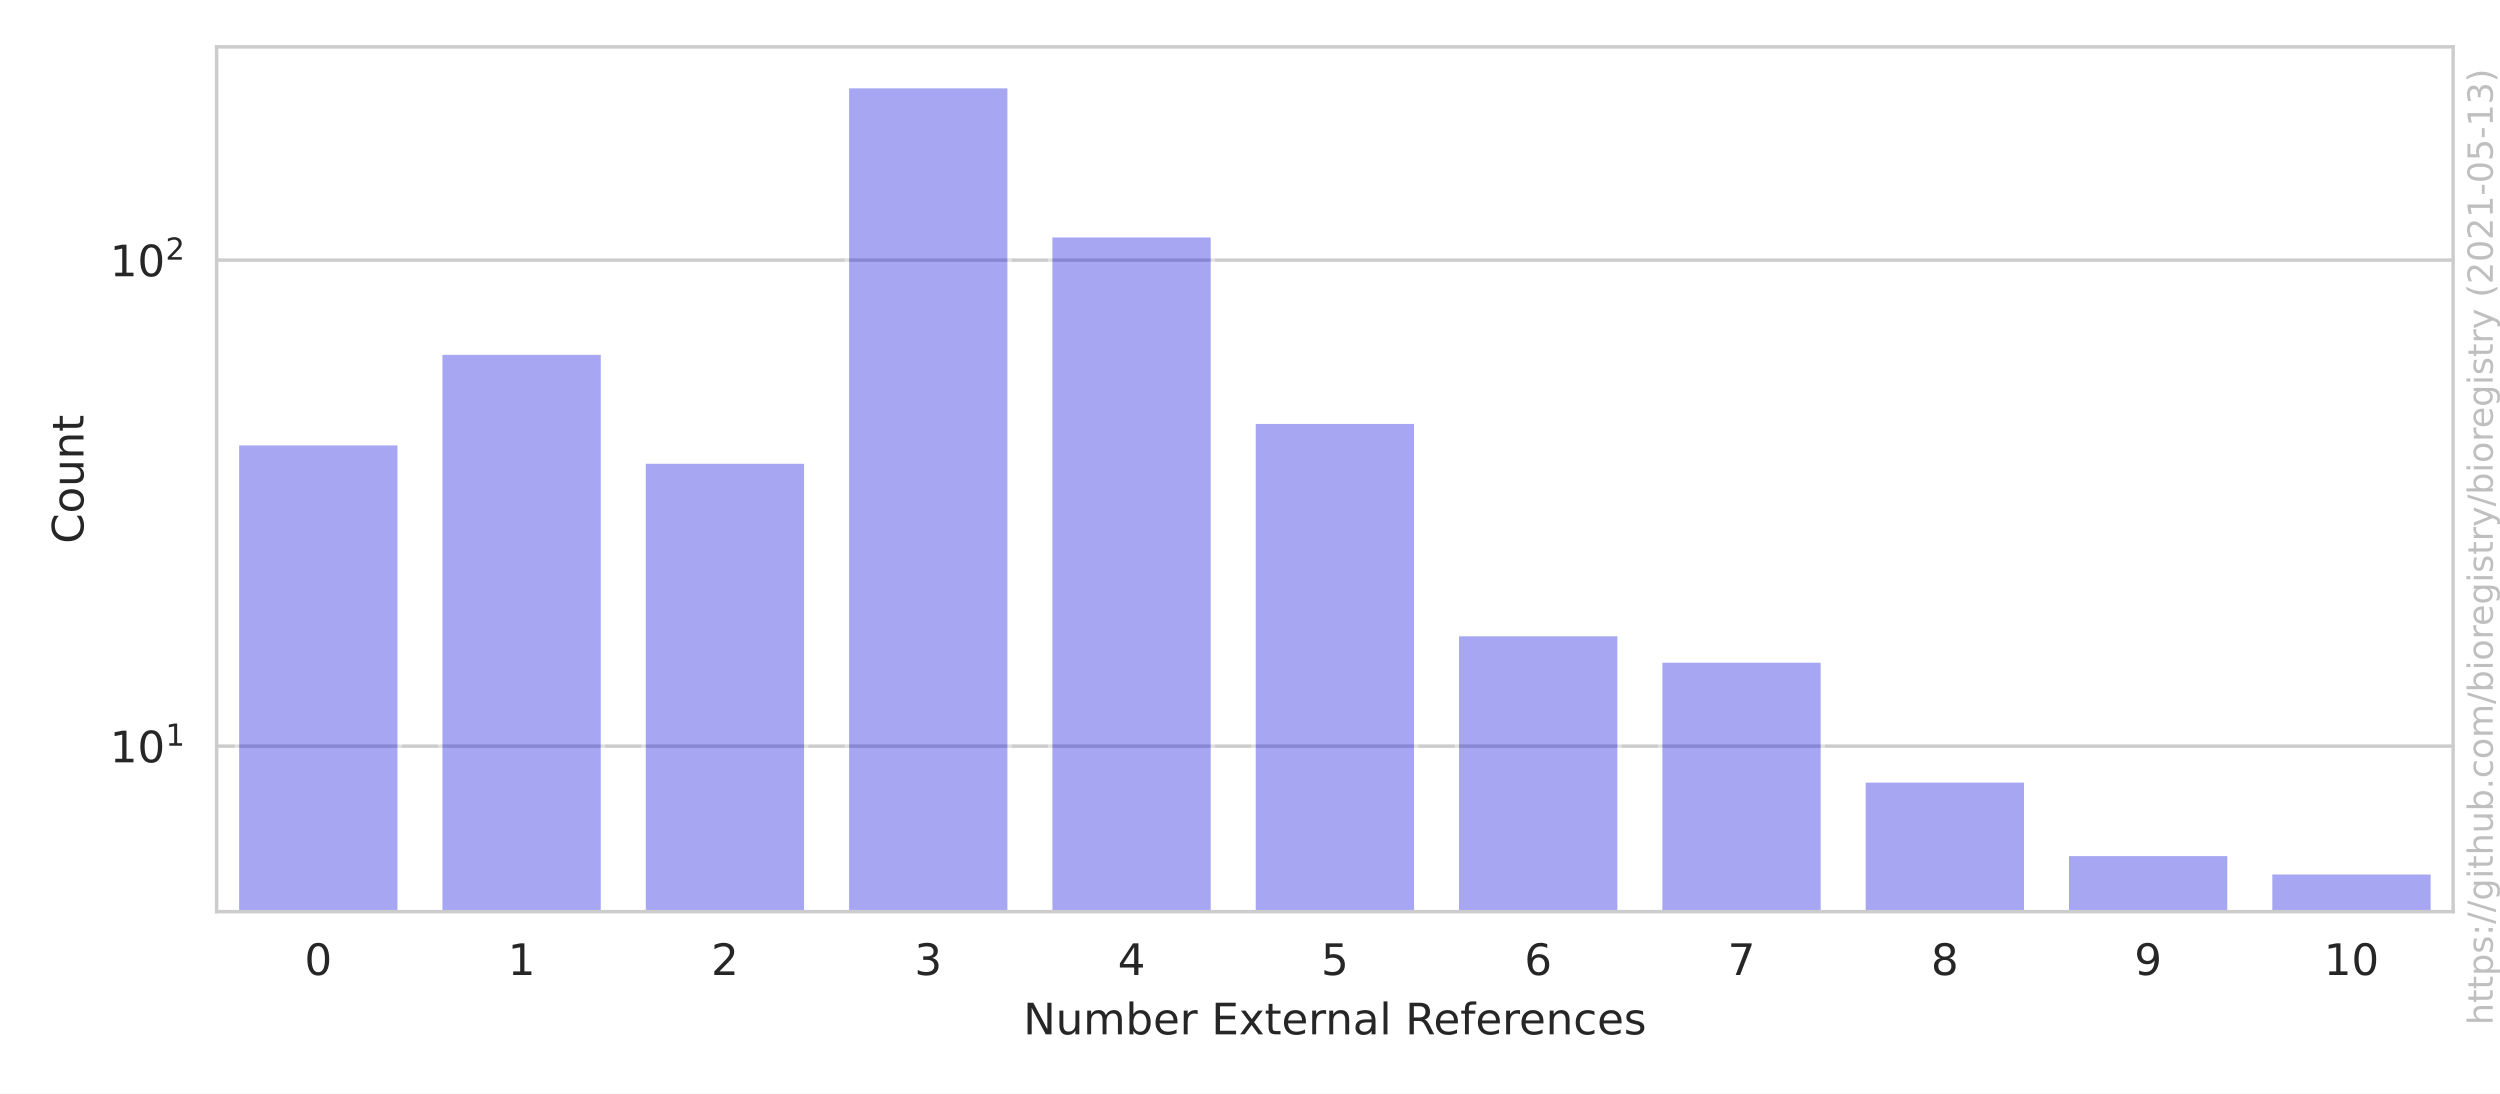
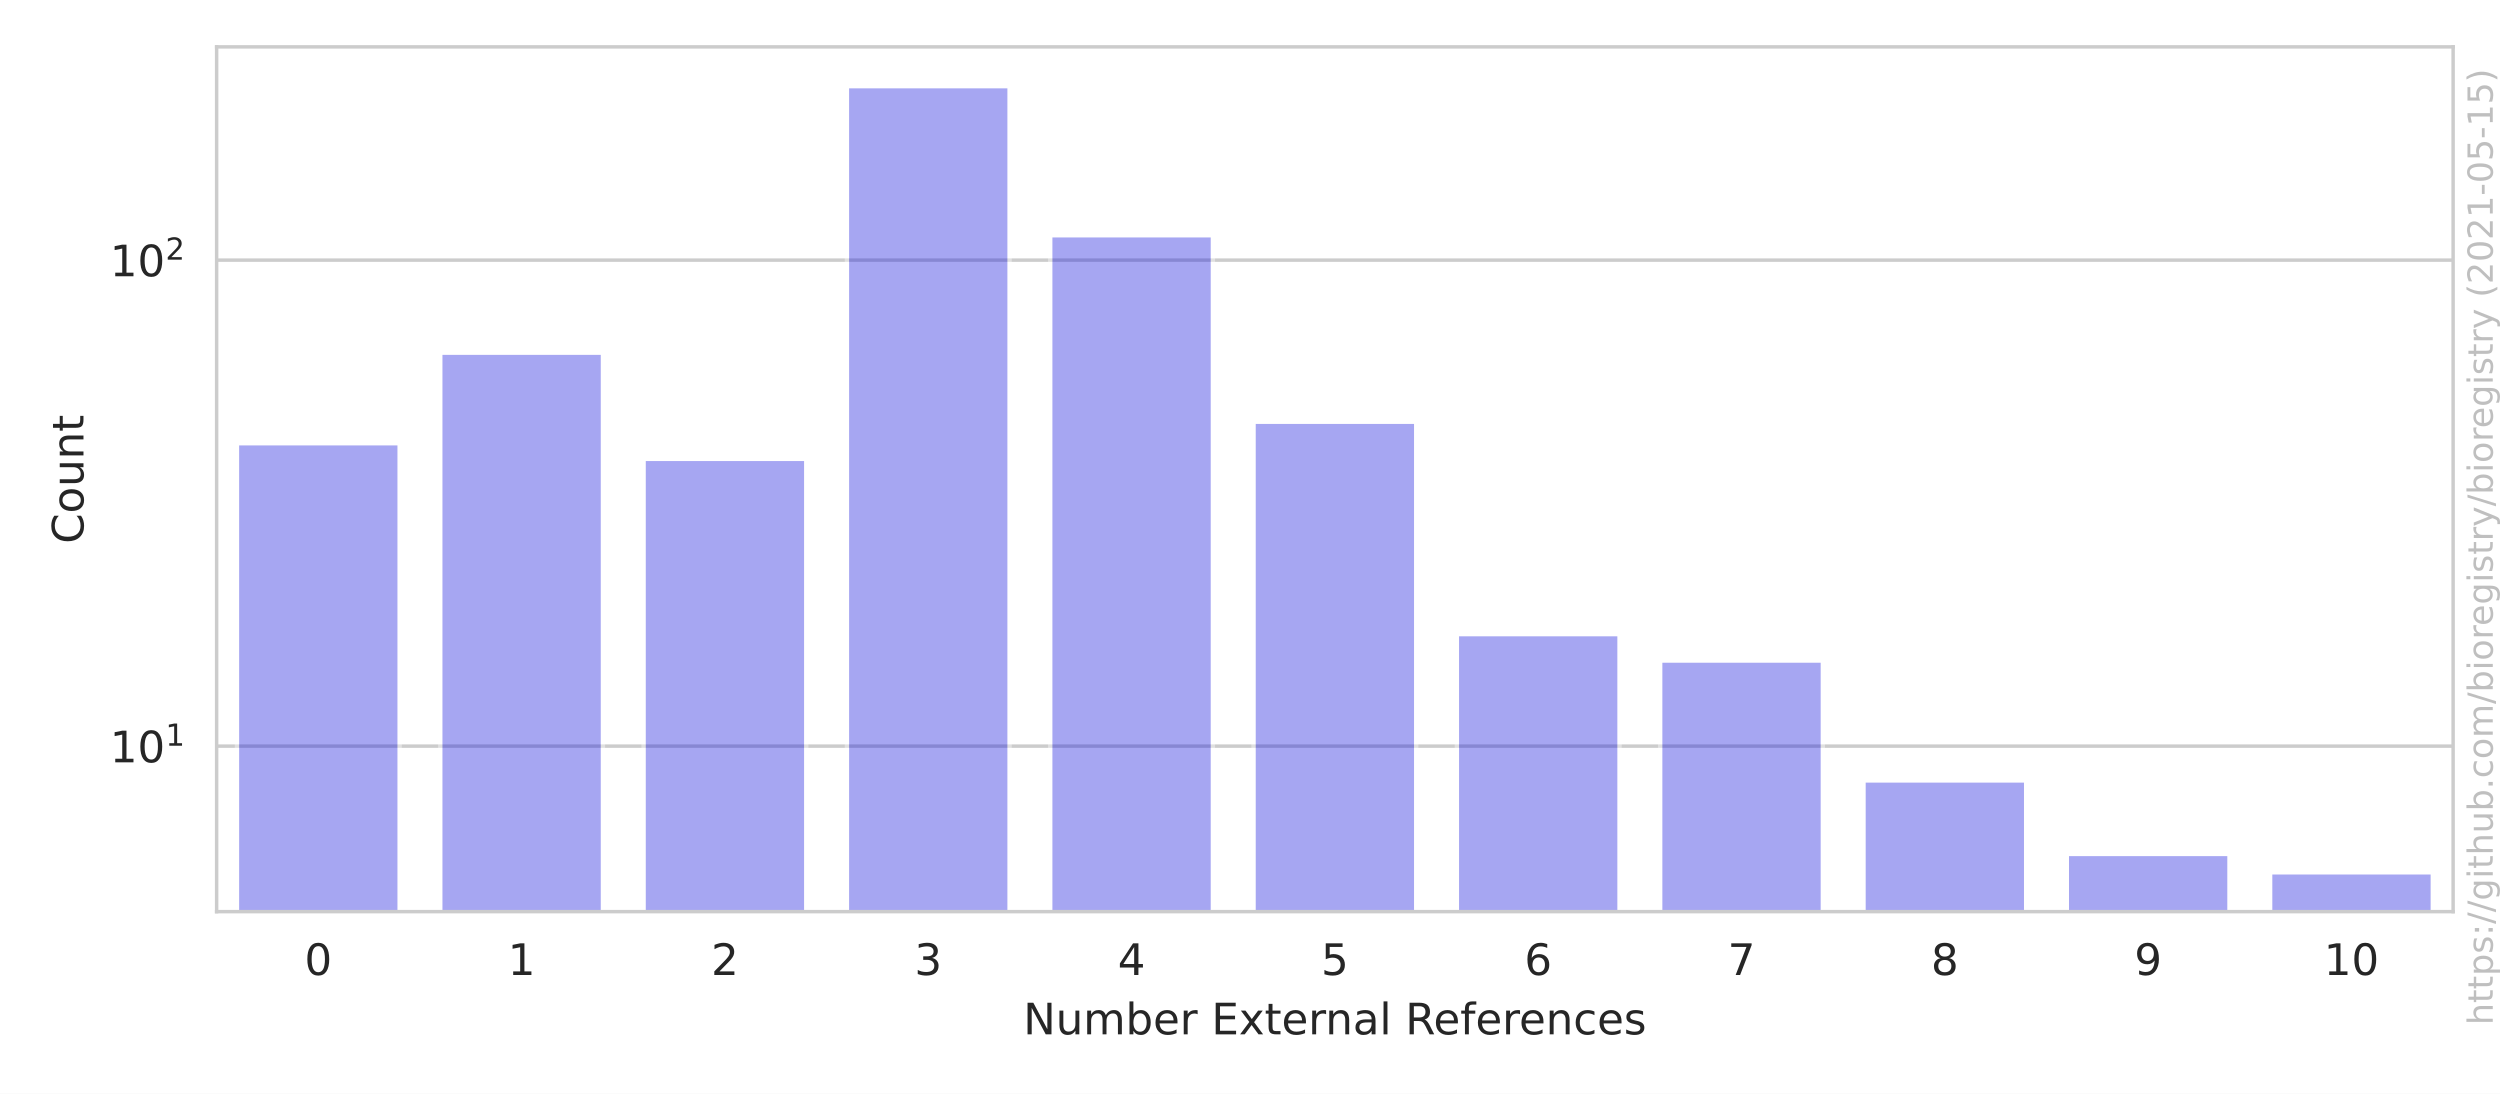
<svg xmlns="http://www.w3.org/2000/svg" xmlns:xlink="http://www.w3.org/1999/xlink" height="252pt" version="1.1" viewBox="0 0 576 252" width="576pt">
  <defs>
    <style type="text/css">*{stroke-linecap:butt;stroke-linejoin:round;}</style>
  </defs>
  <g id="figure_1">
    <g id="patch_1">
      <path d="M 0 252  L 576 252  L 576 0  L 0 0  z " style="fill:#ffffff;" />
    </g>
    <g id="axes_1">
      <g id="patch_2">
        <path d="M 49.913 210.04  L 565.2 210.04  L 565.2 10.8  L 49.913 10.8  z " style="fill:#ffffff;" />
      </g>
      <g id="matplotlib.axis_1">
        <g id="xtick_1">
          <g id="text_1">
            <g style="fill:#262626;" transform="translate(70.15359 224.6384)scale(0.1 -0.1)">
              <defs>
                <path d="M 2034 4250  Q 1547 4250 1301 3770  Q 1056 3291 1056 2328  Q 1056 1369 1301 889  Q 1547 409 2034 409  Q 2525 409 2770 889  Q 3016 1369 3016 2328  Q 3016 3291 2770 3770  Q 2525 4250 2034 4250  z M 2034 4750  Q 2819 4750 3233 4129  Q 3647 3509 3647 2328  Q 3647 1150 3233 529  Q 2819 -91 2034 -91  Q 1250 -91 836 529  Q 422 1150 422 2328  Q 422 3509 836 4129  Q 1250 4750 2034 4750  z " id="DejaVuSans-30" transform="scale(0.015625)" />
              </defs>
              <use xlink:href="#DejaVuSans-30" />
            </g>
          </g>
        </g>
        <g id="xtick_2">
          <g id="text_2">
            <g style="fill:#262626;" transform="translate(116.9979 224.6384)scale(0.1 -0.1)">
              <defs>
                <path d="M 794 531  L 1825 531  L 1825 4091  L 703 3866  L 703 4441  L 1819 4666  L 2450 4666  L 2450 531  L 3481 531  L 3481 0  L 794 0  L 794 531  z " id="DejaVuSans-31" transform="scale(0.015625)" />
              </defs>
              <use xlink:href="#DejaVuSans-31" />
            </g>
          </g>
        </g>
        <g id="xtick_3">
          <g id="text_3">
            <g style="fill:#262626;" transform="translate(163.8422 224.6384)scale(0.1 -0.1)">
              <defs>
                <path d="M 1228 531  L 3431 531  L 3431 0  L 469 0  L 469 531  Q 828 903 1448 1529  Q 2069 2156 2228 2338  Q 2531 2678 2651 2914  Q 2772 3150 2772 3378  Q 2772 3750 2511 3984  Q 2250 4219 1831 4219  Q 1534 4219 1204 4116  Q 875 4013 500 3803  L 500 4441  Q 881 4594 1212 4672  Q 1544 4750 1819 4750  Q 2544 4750 2975 4387  Q 3406 4025 3406 3419  Q 3406 3131 3298 2873  Q 3191 2616 2906 2266  Q 2828 2175 2409 1742  Q 1991 1309 1228 531  z " id="DejaVuSans-32" transform="scale(0.015625)" />
              </defs>
              <use xlink:href="#DejaVuSans-32" />
            </g>
          </g>
        </g>
        <g id="xtick_4">
          <g id="text_4">
            <g style="fill:#262626;" transform="translate(210.6865 224.6384)scale(0.1 -0.1)">
              <defs>
                <path d="M 2597 2516  Q 3050 2419 3304 2112  Q 3559 1806 3559 1356  Q 3559 666 3084 287  Q 2609 -91 1734 -91  Q 1441 -91 1130 -33  Q 819 25 488 141  L 488 750  Q 750 597 1062 519  Q 1375 441 1716 441  Q 2309 441 2620 675  Q 2931 909 2931 1356  Q 2931 1769 2642 2001  Q 2353 2234 1838 2234  L 1294 2234  L 1294 2753  L 1863 2753  Q 2328 2753 2575 2939  Q 2822 3125 2822 3475  Q 2822 3834 2567 4026  Q 2313 4219 1838 4219  Q 1578 4219 1281 4162  Q 984 4106 628 3988  L 628 4550  Q 988 4650 1302 4700  Q 1616 4750 1894 4750  Q 2613 4750 3031 4423  Q 3450 4097 3450 3541  Q 3450 3153 3228 2886  Q 3006 2619 2597 2516  z " id="DejaVuSans-33" transform="scale(0.015625)" />
              </defs>
              <use xlink:href="#DejaVuSans-33" />
            </g>
          </g>
        </g>
        <g id="xtick_5">
          <g id="text_5">
            <g style="fill:#262626;" transform="translate(257.5308 224.6384)scale(0.1 -0.1)">
              <defs>
                <path d="M 2419 4116  L 825 1625  L 2419 1625  L 2419 4116  z M 2253 4666  L 3047 4666  L 3047 1625  L 3713 1625  L 3713 1100  L 3047 1100  L 3047 0  L 2419 0  L 2419 1100  L 313 1100  L 313 1709  L 2253 4666  z " id="DejaVuSans-34" transform="scale(0.015625)" />
              </defs>
              <use xlink:href="#DejaVuSans-34" />
            </g>
          </g>
        </g>
        <g id="xtick_6">
          <g id="text_6">
            <g style="fill:#262626;" transform="translate(304.3751 224.6384)scale(0.1 -0.1)">
              <defs>
                <path d="M 691 4666  L 3169 4666  L 3169 4134  L 1269 4134  L 1269 2991  Q 1406 3038 1543 3061  Q 1681 3084 1819 3084  Q 2600 3084 3056 2656  Q 3513 2228 3513 1497  Q 3513 744 3044 326  Q 2575 -91 1722 -91  Q 1428 -91 1123 -41  Q 819 9 494 109  L 494 744  Q 775 591 1075 516  Q 1375 441 1709 441  Q 2250 441 2565 725  Q 2881 1009 2881 1497  Q 2881 1984 2565 2268  Q 2250 2553 1709 2553  Q 1456 2553 1204 2497  Q 953 2441 691 2322  L 691 4666  z " id="DejaVuSans-35" transform="scale(0.015625)" />
              </defs>
              <use xlink:href="#DejaVuSans-35" />
            </g>
          </g>
        </g>
        <g id="xtick_7">
          <g id="text_7">
            <g style="fill:#262626;" transform="translate(351.2194 224.6384)scale(0.1 -0.1)">
              <defs>
                <path d="M 2113 2584  Q 1688 2584 1439 2293  Q 1191 2003 1191 1497  Q 1191 994 1439 701  Q 1688 409 2113 409  Q 2538 409 2786 701  Q 3034 994 3034 1497  Q 3034 2003 2786 2293  Q 2538 2584 2113 2584  z M 3366 4563  L 3366 3988  Q 3128 4100 2886 4159  Q 2644 4219 2406 4219  Q 1781 4219 1451 3797  Q 1122 3375 1075 2522  Q 1259 2794 1537 2939  Q 1816 3084 2150 3084  Q 2853 3084 3261 2657  Q 3669 2231 3669 1497  Q 3669 778 3244 343  Q 2819 -91 2113 -91  Q 1303 -91 875 529  Q 447 1150 447 2328  Q 447 3434 972 4092  Q 1497 4750 2381 4750  Q 2619 4750 2861 4703  Q 3103 4656 3366 4563  z " id="DejaVuSans-36" transform="scale(0.015625)" />
              </defs>
              <use xlink:href="#DejaVuSans-36" />
            </g>
          </g>
        </g>
        <g id="xtick_8">
          <g id="text_8">
            <g style="fill:#262626;" transform="translate(398.0637 224.6384)scale(0.1 -0.1)">
              <defs>
                <path d="M 525 4666  L 3525 4666  L 3525 4397  L 1831 0  L 1172 0  L 2766 4134  L 525 4134  L 525 4666  z " id="DejaVuSans-37" transform="scale(0.015625)" />
              </defs>
              <use xlink:href="#DejaVuSans-37" />
            </g>
          </g>
        </g>
        <g id="xtick_9">
          <g id="text_9">
            <g style="fill:#262626;" transform="translate(444.908 224.6384)scale(0.1 -0.1)">
              <defs>
                <path d="M 2034 2216  Q 1584 2216 1326 1975  Q 1069 1734 1069 1313  Q 1069 891 1326 650  Q 1584 409 2034 409  Q 2484 409 2743 651  Q 3003 894 3003 1313  Q 3003 1734 2745 1975  Q 2488 2216 2034 2216  z M 1403 2484  Q 997 2584 770 2862  Q 544 3141 544 3541  Q 544 4100 942 4425  Q 1341 4750 2034 4750  Q 2731 4750 3128 4425  Q 3525 4100 3525 3541  Q 3525 3141 3298 2862  Q 3072 2584 2669 2484  Q 3125 2378 3379 2068  Q 3634 1759 3634 1313  Q 3634 634 3220 271  Q 2806 -91 2034 -91  Q 1263 -91 848 271  Q 434 634 434 1313  Q 434 1759 690 2068  Q 947 2378 1403 2484  z M 1172 3481  Q 1172 3119 1398 2916  Q 1625 2713 2034 2713  Q 2441 2713 2670 2916  Q 2900 3119 2900 3481  Q 2900 3844 2670 4047  Q 2441 4250 2034 4250  Q 1625 4250 1398 4047  Q 1172 3844 1172 3481  z " id="DejaVuSans-38" transform="scale(0.015625)" />
              </defs>
              <use xlink:href="#DejaVuSans-38" />
            </g>
          </g>
        </g>
        <g id="xtick_10">
          <g id="text_10">
            <g style="fill:#262626;" transform="translate(491.7523 224.6384)scale(0.1 -0.1)">
              <defs>
                <path d="M 703 97  L 703 672  Q 941 559 1184 500  Q 1428 441 1663 441  Q 2288 441 2617 861  Q 2947 1281 2994 2138  Q 2813 1869 2534 1725  Q 2256 1581 1919 1581  Q 1219 1581 811 2004  Q 403 2428 403 3163  Q 403 3881 828 4315  Q 1253 4750 1959 4750  Q 2769 4750 3195 4129  Q 3622 3509 3622 2328  Q 3622 1225 3098 567  Q 2575 -91 1691 -91  Q 1453 -91 1209 -44  Q 966 3 703 97  z M 1959 2075  Q 2384 2075 2632 2365  Q 2881 2656 2881 3163  Q 2881 3666 2632 3958  Q 2384 4250 1959 4250  Q 1534 4250 1286 3958  Q 1038 3666 1038 3163  Q 1038 2656 1286 2365  Q 1534 2075 1959 2075  z " id="DejaVuSans-39" transform="scale(0.015625)" />
              </defs>
              <use xlink:href="#DejaVuSans-39" />
            </g>
          </g>
        </g>
        <g id="xtick_11">
          <g id="text_11">
            <g style="fill:#262626;" transform="translate(535.4153 224.6384)scale(0.1 -0.1)">
              <use xlink:href="#DejaVuSans-31" />
              <use x="63.623" xlink:href="#DejaVuSans-30" />
            </g>
          </g>
        </g>
        <g id="text_12">
          <g style="fill:#262626;" transform="translate(235.7657 238.3166)scale(0.1 -0.1)">
            <defs>
              <path d="M 628 4666  L 1478 4666  L 3547 763  L 3547 4666  L 4159 4666  L 4159 0  L 3309 0  L 1241 3903  L 1241 0  L 628 0  L 628 4666  z " id="DejaVuSans-4e" transform="scale(0.015625)" />
              <path d="M 544 1381  L 544 3500  L 1119 3500  L 1119 1403  Q 1119 906 1312 657  Q 1506 409 1894 409  Q 2359 409 2629 706  Q 2900 1003 2900 1516  L 2900 3500  L 3475 3500  L 3475 0  L 2900 0  L 2900 538  Q 2691 219 2414 64  Q 2138 -91 1772 -91  Q 1169 -91 856 284  Q 544 659 544 1381  z M 1991 3584  L 1991 3584  z " id="DejaVuSans-75" transform="scale(0.015625)" />
              <path d="M 3328 2828  Q 3544 3216 3844 3400  Q 4144 3584 4550 3584  Q 5097 3584 5394 3201  Q 5691 2819 5691 2113  L 5691 0  L 5113 0  L 5113 2094  Q 5113 2597 4934 2840  Q 4756 3084 4391 3084  Q 3944 3084 3684 2787  Q 3425 2491 3425 1978  L 3425 0  L 2847 0  L 2847 2094  Q 2847 2600 2669 2842  Q 2491 3084 2119 3084  Q 1678 3084 1418 2786  Q 1159 2488 1159 1978  L 1159 0  L 581 0  L 581 3500  L 1159 3500  L 1159 2956  Q 1356 3278 1631 3431  Q 1906 3584 2284 3584  Q 2666 3584 2933 3390  Q 3200 3197 3328 2828  z " id="DejaVuSans-6d" transform="scale(0.015625)" />
              <path d="M 3116 1747  Q 3116 2381 2855 2742  Q 2594 3103 2138 3103  Q 1681 3103 1420 2742  Q 1159 2381 1159 1747  Q 1159 1113 1420 752  Q 1681 391 2138 391  Q 2594 391 2855 752  Q 3116 1113 3116 1747  z M 1159 2969  Q 1341 3281 1617 3432  Q 1894 3584 2278 3584  Q 2916 3584 3314 3078  Q 3713 2572 3713 1747  Q 3713 922 3314 415  Q 2916 -91 2278 -91  Q 1894 -91 1617 61  Q 1341 213 1159 525  L 1159 0  L 581 0  L 581 4863  L 1159 4863  L 1159 2969  z " id="DejaVuSans-62" transform="scale(0.015625)" />
              <path d="M 3597 1894  L 3597 1613  L 953 1613  Q 991 1019 1311 708  Q 1631 397 2203 397  Q 2534 397 2845 478  Q 3156 559 3463 722  L 3463 178  Q 3153 47 2828 -22  Q 2503 -91 2169 -91  Q 1331 -91 842 396  Q 353 884 353 1716  Q 353 2575 817 3079  Q 1281 3584 2069 3584  Q 2775 3584 3186 3129  Q 3597 2675 3597 1894  z M 3022 2063  Q 3016 2534 2758 2815  Q 2500 3097 2075 3097  Q 1594 3097 1305 2825  Q 1016 2553 972 2059  L 3022 2063  z " id="DejaVuSans-65" transform="scale(0.015625)" />
              <path d="M 2631 2963  Q 2534 3019 2420 3045  Q 2306 3072 2169 3072  Q 1681 3072 1420 2755  Q 1159 2438 1159 1844  L 1159 0  L 581 0  L 581 3500  L 1159 3500  L 1159 2956  Q 1341 3275 1631 3429  Q 1922 3584 2338 3584  Q 2397 3584 2469 3576  Q 2541 3569 2628 3553  L 2631 2963  z " id="DejaVuSans-72" transform="scale(0.015625)" />
              <path id="DejaVuSans-20" transform="scale(0.015625)" />
              <path d="M 628 4666  L 3578 4666  L 3578 4134  L 1259 4134  L 1259 2753  L 3481 2753  L 3481 2222  L 1259 2222  L 1259 531  L 3634 531  L 3634 0  L 628 0  L 628 4666  z " id="DejaVuSans-45" transform="scale(0.015625)" />
              <path d="M 3513 3500  L 2247 1797  L 3578 0  L 2900 0  L 1881 1375  L 863 0  L 184 0  L 1544 1831  L 300 3500  L 978 3500  L 1906 2253  L 2834 3500  L 3513 3500  z " id="DejaVuSans-78" transform="scale(0.015625)" />
              <path d="M 1172 4494  L 1172 3500  L 2356 3500  L 2356 3053  L 1172 3053  L 1172 1153  Q 1172 725 1289 603  Q 1406 481 1766 481  L 2356 481  L 2356 0  L 1766 0  Q 1100 0 847 248  Q 594 497 594 1153  L 594 3053  L 172 3053  L 172 3500  L 594 3500  L 594 4494  L 1172 4494  z " id="DejaVuSans-74" transform="scale(0.015625)" />
              <path d="M 3513 2113  L 3513 0  L 2938 0  L 2938 2094  Q 2938 2591 2744 2837  Q 2550 3084 2163 3084  Q 1697 3084 1428 2787  Q 1159 2491 1159 1978  L 1159 0  L 581 0  L 581 3500  L 1159 3500  L 1159 2956  Q 1366 3272 1645 3428  Q 1925 3584 2291 3584  Q 2894 3584 3203 3211  Q 3513 2838 3513 2113  z " id="DejaVuSans-6e" transform="scale(0.015625)" />
              <path d="M 2194 1759  Q 1497 1759 1228 1600  Q 959 1441 959 1056  Q 959 750 1161 570  Q 1363 391 1709 391  Q 2188 391 2477 730  Q 2766 1069 2766 1631  L 2766 1759  L 2194 1759  z M 3341 1997  L 3341 0  L 2766 0  L 2766 531  Q 2569 213 2275 61  Q 1981 -91 1556 -91  Q 1019 -91 701 211  Q 384 513 384 1019  Q 384 1609 779 1909  Q 1175 2209 1959 2209  L 2766 2209  L 2766 2266  Q 2766 2663 2505 2880  Q 2244 3097 1772 3097  Q 1472 3097 1187 3025  Q 903 2953 641 2809  L 641 3341  Q 956 3463 1253 3523  Q 1550 3584 1831 3584  Q 2591 3584 2966 3190  Q 3341 2797 3341 1997  z " id="DejaVuSans-61" transform="scale(0.015625)" />
              <path d="M 603 4863  L 1178 4863  L 1178 0  L 603 0  L 603 4863  z " id="DejaVuSans-6c" transform="scale(0.015625)" />
              <path d="M 2841 2188  Q 3044 2119 3236 1894  Q 3428 1669 3622 1275  L 4263 0  L 3584 0  L 2988 1197  Q 2756 1666 2539 1819  Q 2322 1972 1947 1972  L 1259 1972  L 1259 0  L 628 0  L 628 4666  L 2053 4666  Q 2853 4666 3247 4331  Q 3641 3997 3641 3322  Q 3641 2881 3436 2590  Q 3231 2300 2841 2188  z M 1259 4147  L 1259 2491  L 2053 2491  Q 2509 2491 2742 2702  Q 2975 2913 2975 3322  Q 2975 3731 2742 3939  Q 2509 4147 2053 4147  L 1259 4147  z " id="DejaVuSans-52" transform="scale(0.015625)" />
              <path d="M 2375 4863  L 2375 4384  L 1825 4384  Q 1516 4384 1395 4259  Q 1275 4134 1275 3809  L 1275 3500  L 2222 3500  L 2222 3053  L 1275 3053  L 1275 0  L 697 0  L 697 3053  L 147 3053  L 147 3500  L 697 3500  L 697 3744  Q 697 4328 969 4595  Q 1241 4863 1831 4863  L 2375 4863  z " id="DejaVuSans-66" transform="scale(0.015625)" />
              <path d="M 3122 3366  L 3122 2828  Q 2878 2963 2633 3030  Q 2388 3097 2138 3097  Q 1578 3097 1268 2742  Q 959 2388 959 1747  Q 959 1106 1268 751  Q 1578 397 2138 397  Q 2388 397 2633 464  Q 2878 531 3122 666  L 3122 134  Q 2881 22 2623 -34  Q 2366 -91 2075 -91  Q 1284 -91 818 406  Q 353 903 353 1747  Q 353 2603 823 3093  Q 1294 3584 2113 3584  Q 2378 3584 2631 3529  Q 2884 3475 3122 3366  z " id="DejaVuSans-63" transform="scale(0.015625)" />
              <path d="M 2834 3397  L 2834 2853  Q 2591 2978 2328 3040  Q 2066 3103 1784 3103  Q 1356 3103 1142 2972  Q 928 2841 928 2578  Q 928 2378 1081 2264  Q 1234 2150 1697 2047  L 1894 2003  Q 2506 1872 2764 1633  Q 3022 1394 3022 966  Q 3022 478 2636 193  Q 2250 -91 1575 -91  Q 1294 -91 989 -36  Q 684 19 347 128  L 347 722  Q 666 556 975 473  Q 1284 391 1588 391  Q 1994 391 2212 530  Q 2431 669 2431 922  Q 2431 1156 2273 1281  Q 2116 1406 1581 1522  L 1381 1569  Q 847 1681 609 1914  Q 372 2147 372 2553  Q 372 3047 722 3315  Q 1072 3584 1716 3584  Q 2034 3584 2315 3537  Q 2597 3491 2834 3397  z " id="DejaVuSans-73" transform="scale(0.015625)" />
            </defs>
            <use xlink:href="#DejaVuSans-4e" />
            <use x="74.805" xlink:href="#DejaVuSans-75" />
            <use x="138.184" xlink:href="#DejaVuSans-6d" />
            <use x="235.596" xlink:href="#DejaVuSans-62" />
            <use x="299.072" xlink:href="#DejaVuSans-65" />
            <use x="360.596" xlink:href="#DejaVuSans-72" />
            <use x="401.709" xlink:href="#DejaVuSans-20" />
            <use x="433.496" xlink:href="#DejaVuSans-45" />
            <use x="496.68" xlink:href="#DejaVuSans-78" />
            <use x="555.859" xlink:href="#DejaVuSans-74" />
            <use x="595.068" xlink:href="#DejaVuSans-65" />
            <use x="656.592" xlink:href="#DejaVuSans-72" />
            <use x="695.955" xlink:href="#DejaVuSans-6e" />
            <use x="759.334" xlink:href="#DejaVuSans-61" />
            <use x="820.613" xlink:href="#DejaVuSans-6c" />
            <use x="848.396" xlink:href="#DejaVuSans-20" />
            <use x="880.184" xlink:href="#DejaVuSans-52" />
            <use x="945.166" xlink:href="#DejaVuSans-65" />
            <use x="1006.689" xlink:href="#DejaVuSans-66" />
            <use x="1041.895" xlink:href="#DejaVuSans-65" />
            <use x="1103.418" xlink:href="#DejaVuSans-72" />
            <use x="1142.281" xlink:href="#DejaVuSans-65" />
            <use x="1203.805" xlink:href="#DejaVuSans-6e" />
            <use x="1267.184" xlink:href="#DejaVuSans-63" />
            <use x="1322.164" xlink:href="#DejaVuSans-65" />
            <use x="1383.688" xlink:href="#DejaVuSans-73" />
          </g>
        </g>
      </g>
      <g id="matplotlib.axis_2">
        <g id="ytick_1">
          <g id="line2d_1">
-             <path clip-path="url(#pffb8bc9686)" d="M 49.913 171.911  L 565.2 171.911  " style="fill:none;stroke:#cccccc;stroke-linecap:round;stroke-width:0.8;" />
+             <path clip-path="url(#p3ac56f03b7)" d="M 49.913 171.911  L 565.2 171.911  " style="fill:none;stroke:#cccccc;stroke-linecap:round;stroke-width:0.8;" />
          </g>
          <g id="text_13">
            <g style="fill:#262626;" transform="translate(25.31268 175.71)scale(0.1 -0.1)">
              <use transform="translate(0 0.684375)" xlink:href="#DejaVuSans-31" />
              <use transform="translate(63.62305 0.684375)" xlink:href="#DejaVuSans-30" />
              <use transform="translate(128.2031 38.96563)scale(0.7)" xlink:href="#DejaVuSans-31" />
            </g>
          </g>
        </g>
        <g id="ytick_2">
          <g id="line2d_2">
-             <path clip-path="url(#pffb8bc9686)" d="M 49.913 59.936  L 565.2 59.936  " style="fill:none;stroke:#cccccc;stroke-linecap:round;stroke-width:0.8;" />
+             <path clip-path="url(#p3ac56f03b7)" d="M 49.913 59.936  L 565.2 59.936  " style="fill:none;stroke:#cccccc;stroke-linecap:round;stroke-width:0.8;" />
          </g>
          <g id="text_14">
            <g style="fill:#262626;" transform="translate(25.31268 63.73526)scale(0.1 -0.1)">
              <use transform="translate(0 0.765625)" xlink:href="#DejaVuSans-31" />
              <use transform="translate(63.62305 0.765625)" xlink:href="#DejaVuSans-30" />
              <use transform="translate(128.2031 39.04688)scale(0.7)" xlink:href="#DejaVuSans-32" />
            </g>
          </g>
        </g>
        <g id="ytick_3" />
        <g id="ytick_4" />
        <g id="ytick_5" />
        <g id="ytick_6" />
        <g id="ytick_7" />
        <g id="ytick_8" />
        <g id="ytick_9" />
        <g id="ytick_10" />
        <g id="ytick_11" />
        <g id="ytick_12" />
        <g id="ytick_13" />
        <g id="ytick_14" />
        <g id="ytick_15" />
        <g id="ytick_16" />
        <g id="text_15">
          <g style="fill:#262626;" transform="translate(19.233 125.2684)rotate(-90)scale(0.1 -0.1)">
            <defs>
              <path d="M 4122 4306  L 4122 3641  Q 3803 3938 3442 4084  Q 3081 4231 2675 4231  Q 1875 4231 1450 3742  Q 1025 3253 1025 2328  Q 1025 1406 1450 917  Q 1875 428 2675 428  Q 3081 428 3442 575  Q 3803 722 4122 1019  L 4122 359  Q 3791 134 3420 21  Q 3050 -91 2638 -91  Q 1578 -91 968 557  Q 359 1206 359 2328  Q 359 3453 968 4101  Q 1578 4750 2638 4750  Q 3056 4750 3426 4639  Q 3797 4528 4122 4306  z " id="DejaVuSans-43" transform="scale(0.015625)" />
              <path d="M 1959 3097  Q 1497 3097 1228 2736  Q 959 2375 959 1747  Q 959 1119 1226 758  Q 1494 397 1959 397  Q 2419 397 2687 759  Q 2956 1122 2956 1747  Q 2956 2369 2687 2733  Q 2419 3097 1959 3097  z M 1959 3584  Q 2709 3584 3137 3096  Q 3566 2609 3566 1747  Q 3566 888 3137 398  Q 2709 -91 1959 -91  Q 1206 -91 779 398  Q 353 888 353 1747  Q 353 2609 779 3096  Q 1206 3584 1959 3584  z " id="DejaVuSans-6f" transform="scale(0.015625)" />
            </defs>
            <use xlink:href="#DejaVuSans-43" />
            <use x="69.824" xlink:href="#DejaVuSans-6f" />
            <use x="131.006" xlink:href="#DejaVuSans-75" />
            <use x="194.385" xlink:href="#DejaVuSans-6e" />
            <use x="257.764" xlink:href="#DejaVuSans-74" />
          </g>
        </g>
      </g>
      <g id="patch_3">
-         <path clip-path="url(#pffb8bc9686)" d="M 54.597 112258.657  L 92.073 112258.657  L 92.073 102.123  L 54.597 102.123  z " style="fill:#2020df;opacity:0.4;stroke:#ffffff;stroke-linejoin:miter;" />
+         <path clip-path="url(#p3ac56f03b7)" d="M 54.597 112258.657  L 92.073 112258.657  L 92.073 102.123  L 54.597 102.123  z " style="fill:#2020df;opacity:0.4;stroke:#ffffff;stroke-linejoin:miter;" />
      </g>
      <g id="patch_4">
-         <path clip-path="url(#pffb8bc9686)" d="M 101.441 112258.657  L 138.917 112258.657  L 138.917 81.261  L 101.441 81.261  z " style="fill:#2020df;opacity:0.4;stroke:#ffffff;stroke-linejoin:miter;" />
+         <path clip-path="url(#p3ac56f03b7)" d="M 101.441 112258.657  L 138.917 112258.657  L 138.917 81.261  L 101.441 81.261  z " style="fill:#2020df;opacity:0.4;stroke:#ffffff;stroke-linejoin:miter;" />
      </g>
      <g id="patch_5">
-         <path clip-path="url(#pffb8bc9686)" d="M 148.286 112258.657  L 185.761 112258.657  L 185.761 106.354  L 148.286 106.354  z " style="fill:#2020df;opacity:0.4;stroke:#ffffff;stroke-linejoin:miter;" />
+         <path clip-path="url(#p3ac56f03b7)" d="M 148.286 112258.657  L 185.761 112258.657  L 185.761 105.726  L 148.286 105.726  z " style="fill:#2020df;opacity:0.4;stroke:#ffffff;stroke-linejoin:miter;" />
      </g>
      <g id="patch_6">
-         <path clip-path="url(#pffb8bc9686)" d="M 195.13 112258.657  L 232.605 112258.657  L 232.605 19.856  L 195.13 19.856  z " style="fill:#2020df;opacity:0.4;stroke:#ffffff;stroke-linejoin:miter;" />
+         <path clip-path="url(#p3ac56f03b7)" d="M 195.13 112258.657  L 232.605 112258.657  L 232.605 19.856  L 195.13 19.856  z " style="fill:#2020df;opacity:0.4;stroke:#ffffff;stroke-linejoin:miter;" />
      </g>
      <g id="patch_7">
-         <path clip-path="url(#pffb8bc9686)" d="M 241.974 112258.657  L 279.45 112258.657  L 279.45 54.208  L 241.974 54.208  z " style="fill:#2020df;opacity:0.4;stroke:#ffffff;stroke-linejoin:miter;" />
+         <path clip-path="url(#p3ac56f03b7)" d="M 241.974 112258.657  L 279.45 112258.657  L 279.45 54.208  L 241.974 54.208  z " style="fill:#2020df;opacity:0.4;stroke:#ffffff;stroke-linejoin:miter;" />
      </g>
      <g id="patch_8">
-         <path clip-path="url(#pffb8bc9686)" d="M 288.819 112258.657  L 326.294 112258.657  L 326.294 97.173  L 288.819 97.173  z " style="fill:#2020df;opacity:0.4;stroke:#ffffff;stroke-linejoin:miter;" />
+         <path clip-path="url(#p3ac56f03b7)" d="M 288.819 112258.657  L 326.294 112258.657  L 326.294 97.173  L 288.819 97.173  z " style="fill:#2020df;opacity:0.4;stroke:#ffffff;stroke-linejoin:miter;" />
      </g>
      <g id="patch_9">
-         <path clip-path="url(#pffb8bc9686)" d="M 335.663 112258.657  L 373.138 112258.657  L 373.138 146.106  L 335.663 146.106  z " style="fill:#2020df;opacity:0.4;stroke:#ffffff;stroke-linejoin:miter;" />
+         <path clip-path="url(#p3ac56f03b7)" d="M 335.663 112258.657  L 373.138 112258.657  L 373.138 146.106  L 335.663 146.106  z " style="fill:#2020df;opacity:0.4;stroke:#ffffff;stroke-linejoin:miter;" />
      </g>
      <g id="patch_10">
-         <path clip-path="url(#pffb8bc9686)" d="M 382.507 112258.657  L 419.983 112258.657  L 419.983 152.193  L 382.507 152.193  z " style="fill:#2020df;opacity:0.4;stroke:#ffffff;stroke-linejoin:miter;" />
+         <path clip-path="url(#p3ac56f03b7)" d="M 382.507 112258.657  L 419.983 112258.657  L 419.983 152.193  L 382.507 152.193  z " style="fill:#2020df;opacity:0.4;stroke:#ffffff;stroke-linejoin:miter;" />
      </g>
      <g id="patch_11">
-         <path clip-path="url(#pffb8bc9686)" d="M 429.352 112258.657  L 466.827 112258.657  L 466.827 179.814  L 429.352 179.814  z " style="fill:#2020df;opacity:0.4;stroke:#ffffff;stroke-linejoin:miter;" />
+         <path clip-path="url(#p3ac56f03b7)" d="M 429.352 112258.657  L 466.827 112258.657  L 466.827 179.814  L 429.352 179.814  z " style="fill:#2020df;opacity:0.4;stroke:#ffffff;stroke-linejoin:miter;" />
      </g>
      <g id="patch_12">
-         <path clip-path="url(#pffb8bc9686)" d="M 476.196 112258.657  L 513.671 112258.657  L 513.671 196.752  L 476.196 196.752  z " style="fill:#2020df;opacity:0.4;stroke:#ffffff;stroke-linejoin:miter;" />
+         <path clip-path="url(#p3ac56f03b7)" d="M 476.196 112258.657  L 513.671 112258.657  L 513.671 196.752  L 476.196 196.752  z " style="fill:#2020df;opacity:0.4;stroke:#ffffff;stroke-linejoin:miter;" />
      </g>
      <g id="patch_13">
-         <path clip-path="url(#pffb8bc9686)" d="M 523.04 112258.657  L 560.516 112258.657  L 560.516 200.984  L 523.04 200.984  z " style="fill:#2020df;opacity:0.4;stroke:#ffffff;stroke-linejoin:miter;" />
+         <path clip-path="url(#p3ac56f03b7)" d="M 523.04 112258.657  L 560.516 112258.657  L 560.516 200.984  L 523.04 200.984  z " style="fill:#2020df;opacity:0.4;stroke:#ffffff;stroke-linejoin:miter;" />
      </g>
      <g id="patch_14">
        <path d="M 49.913 210.04  L 49.913 10.8  " style="fill:none;stroke:#cccccc;stroke-linecap:square;stroke-linejoin:miter;stroke-width:0.8;" />
      </g>
      <g id="patch_15">
        <path d="M 565.2 210.04  L 565.2 10.8  " style="fill:none;stroke:#cccccc;stroke-linecap:square;stroke-linejoin:miter;stroke-width:0.8;" />
      </g>
      <g id="patch_16">
        <path d="M 49.913 210.04  L 565.2 210.04  " style="fill:none;stroke:#cccccc;stroke-linecap:square;stroke-linejoin:miter;stroke-width:0.8;" />
      </g>
      <g id="patch_17">
        <path d="M 49.913 10.8  L 565.2 10.8  " style="fill:none;stroke:#cccccc;stroke-linecap:square;stroke-linejoin:miter;stroke-width:0.8;" />
      </g>
    </g>
    <g id="text_16">
      <g style="fill:#808080;opacity:0.5;" transform="translate(574.3362 236.1694)rotate(-90)scale(0.08 -0.08)">
        <defs>
          <path d="M 3513 2113  L 3513 0  L 2938 0  L 2938 2094  Q 2938 2591 2744 2837  Q 2550 3084 2163 3084  Q 1697 3084 1428 2787  Q 1159 2491 1159 1978  L 1159 0  L 581 0  L 581 4863  L 1159 4863  L 1159 2956  Q 1366 3272 1645 3428  Q 1925 3584 2291 3584  Q 2894 3584 3203 3211  Q 3513 2838 3513 2113  z " id="DejaVuSans-68" transform="scale(0.015625)" />
          <path d="M 1159 525  L 1159 -1331  L 581 -1331  L 581 3500  L 1159 3500  L 1159 2969  Q 1341 3281 1617 3432  Q 1894 3584 2278 3584  Q 2916 3584 3314 3078  Q 3713 2572 3713 1747  Q 3713 922 3314 415  Q 2916 -91 2278 -91  Q 1894 -91 1617 61  Q 1341 213 1159 525  z M 3116 1747  Q 3116 2381 2855 2742  Q 2594 3103 2138 3103  Q 1681 3103 1420 2742  Q 1159 2381 1159 1747  Q 1159 1113 1420 752  Q 1681 391 2138 391  Q 2594 391 2855 752  Q 3116 1113 3116 1747  z " id="DejaVuSans-70" transform="scale(0.015625)" />
          <path d="M 750 794  L 1409 794  L 1409 0  L 750 0  L 750 794  z M 750 3309  L 1409 3309  L 1409 2516  L 750 2516  L 750 3309  z " id="DejaVuSans-3a" transform="scale(0.015625)" />
          <path d="M 1625 4666  L 2156 4666  L 531 -594  L 0 -594  L 1625 4666  z " id="DejaVuSans-2f" transform="scale(0.015625)" />
          <path d="M 2906 1791  Q 2906 2416 2648 2759  Q 2391 3103 1925 3103  Q 1463 3103 1205 2759  Q 947 2416 947 1791  Q 947 1169 1205 825  Q 1463 481 1925 481  Q 2391 481 2648 825  Q 2906 1169 2906 1791  z M 3481 434  Q 3481 -459 3084 -895  Q 2688 -1331 1869 -1331  Q 1566 -1331 1297 -1286  Q 1028 -1241 775 -1147  L 775 -588  Q 1028 -725 1275 -790  Q 1522 -856 1778 -856  Q 2344 -856 2625 -561  Q 2906 -266 2906 331  L 2906 616  Q 2728 306 2450 153  Q 2172 0 1784 0  Q 1141 0 747 490  Q 353 981 353 1791  Q 353 2603 747 3093  Q 1141 3584 1784 3584  Q 2172 3584 2450 3431  Q 2728 3278 2906 2969  L 2906 3500  L 3481 3500  L 3481 434  z " id="DejaVuSans-67" transform="scale(0.015625)" />
          <path d="M 603 3500  L 1178 3500  L 1178 0  L 603 0  L 603 3500  z M 603 4863  L 1178 4863  L 1178 4134  L 603 4134  L 603 4863  z " id="DejaVuSans-69" transform="scale(0.015625)" />
          <path d="M 684 794  L 1344 794  L 1344 0  L 684 0  L 684 794  z " id="DejaVuSans-2e" transform="scale(0.015625)" />
          <path d="M 2059 -325  Q 1816 -950 1584 -1140  Q 1353 -1331 966 -1331  L 506 -1331  L 506 -850  L 844 -850  Q 1081 -850 1212 -737  Q 1344 -625 1503 -206  L 1606 56  L 191 3500  L 800 3500  L 1894 763  L 2988 3500  L 3597 3500  L 2059 -325  z " id="DejaVuSans-79" transform="scale(0.015625)" />
          <path d="M 1984 4856  Q 1566 4138 1362 3434  Q 1159 2731 1159 2009  Q 1159 1288 1364 580  Q 1569 -128 1984 -844  L 1484 -844  Q 1016 -109 783 600  Q 550 1309 550 2009  Q 550 2706 781 3412  Q 1013 4119 1484 4856  L 1984 4856  z " id="DejaVuSans-28" transform="scale(0.015625)" />
          <path d="M 313 2009  L 1997 2009  L 1997 1497  L 313 1497  L 313 2009  z " id="DejaVuSans-2d" transform="scale(0.015625)" />
          <path d="M 513 4856  L 1013 4856  Q 1481 4119 1714 3412  Q 1947 2706 1947 2009  Q 1947 1309 1714 600  Q 1481 -109 1013 -844  L 513 -844  Q 928 -128 1133 580  Q 1338 1288 1338 2009  Q 1338 2731 1133 3434  Q 928 4138 513 4856  z " id="DejaVuSans-29" transform="scale(0.015625)" />
        </defs>
        <use xlink:href="#DejaVuSans-68" />
        <use x="63.379" xlink:href="#DejaVuSans-74" />
        <use x="102.588" xlink:href="#DejaVuSans-74" />
        <use x="141.797" xlink:href="#DejaVuSans-70" />
        <use x="205.273" xlink:href="#DejaVuSans-73" />
        <use x="257.373" xlink:href="#DejaVuSans-3a" />
        <use x="291.064" xlink:href="#DejaVuSans-2f" />
        <use x="324.756" xlink:href="#DejaVuSans-2f" />
        <use x="358.447" xlink:href="#DejaVuSans-67" />
        <use x="421.924" xlink:href="#DejaVuSans-69" />
        <use x="449.707" xlink:href="#DejaVuSans-74" />
        <use x="488.916" xlink:href="#DejaVuSans-68" />
        <use x="552.295" xlink:href="#DejaVuSans-75" />
        <use x="615.674" xlink:href="#DejaVuSans-62" />
        <use x="679.15" xlink:href="#DejaVuSans-2e" />
        <use x="710.938" xlink:href="#DejaVuSans-63" />
        <use x="765.918" xlink:href="#DejaVuSans-6f" />
        <use x="827.1" xlink:href="#DejaVuSans-6d" />
        <use x="924.512" xlink:href="#DejaVuSans-2f" />
        <use x="958.203" xlink:href="#DejaVuSans-62" />
        <use x="1021.68" xlink:href="#DejaVuSans-69" />
        <use x="1049.463" xlink:href="#DejaVuSans-6f" />
        <use x="1110.645" xlink:href="#DejaVuSans-72" />
        <use x="1149.508" xlink:href="#DejaVuSans-65" />
        <use x="1211.031" xlink:href="#DejaVuSans-67" />
        <use x="1274.508" xlink:href="#DejaVuSans-69" />
        <use x="1302.291" xlink:href="#DejaVuSans-73" />
        <use x="1354.391" xlink:href="#DejaVuSans-74" />
        <use x="1393.6" xlink:href="#DejaVuSans-72" />
        <use x="1434.713" xlink:href="#DejaVuSans-79" />
        <use x="1493.893" xlink:href="#DejaVuSans-2f" />
        <use x="1527.584" xlink:href="#DejaVuSans-62" />
        <use x="1591.061" xlink:href="#DejaVuSans-69" />
        <use x="1618.844" xlink:href="#DejaVuSans-6f" />
        <use x="1680.025" xlink:href="#DejaVuSans-72" />
        <use x="1718.889" xlink:href="#DejaVuSans-65" />
        <use x="1780.412" xlink:href="#DejaVuSans-67" />
        <use x="1843.889" xlink:href="#DejaVuSans-69" />
        <use x="1871.672" xlink:href="#DejaVuSans-73" />
        <use x="1923.771" xlink:href="#DejaVuSans-74" />
        <use x="1962.98" xlink:href="#DejaVuSans-72" />
        <use x="2004.094" xlink:href="#DejaVuSans-79" />
        <use x="2063.273" xlink:href="#DejaVuSans-20" />
        <use x="2095.061" xlink:href="#DejaVuSans-28" />
        <use x="2134.074" xlink:href="#DejaVuSans-32" />
        <use x="2197.697" xlink:href="#DejaVuSans-30" />
        <use x="2261.32" xlink:href="#DejaVuSans-32" />
        <use x="2324.943" xlink:href="#DejaVuSans-31" />
        <use x="2388.566" xlink:href="#DejaVuSans-2d" />
        <use x="2424.65" xlink:href="#DejaVuSans-30" />
        <use x="2488.273" xlink:href="#DejaVuSans-35" />
        <use x="2551.896" xlink:href="#DejaVuSans-2d" />
        <use x="2587.98" xlink:href="#DejaVuSans-31" />
-         <use x="2651.604" xlink:href="#DejaVuSans-33" />
+         <use x="2651.604" xlink:href="#DejaVuSans-35" />
        <use x="2715.227" xlink:href="#DejaVuSans-29" />
      </g>
    </g>
  </g>
  <defs>
-     <clipPath id="pffb8bc9686">
+     <clipPath id="p3ac56f03b7">
      <rect height="199.24" width="515.287" x="49.913" y="10.8" />
    </clipPath>
  </defs>
</svg>
